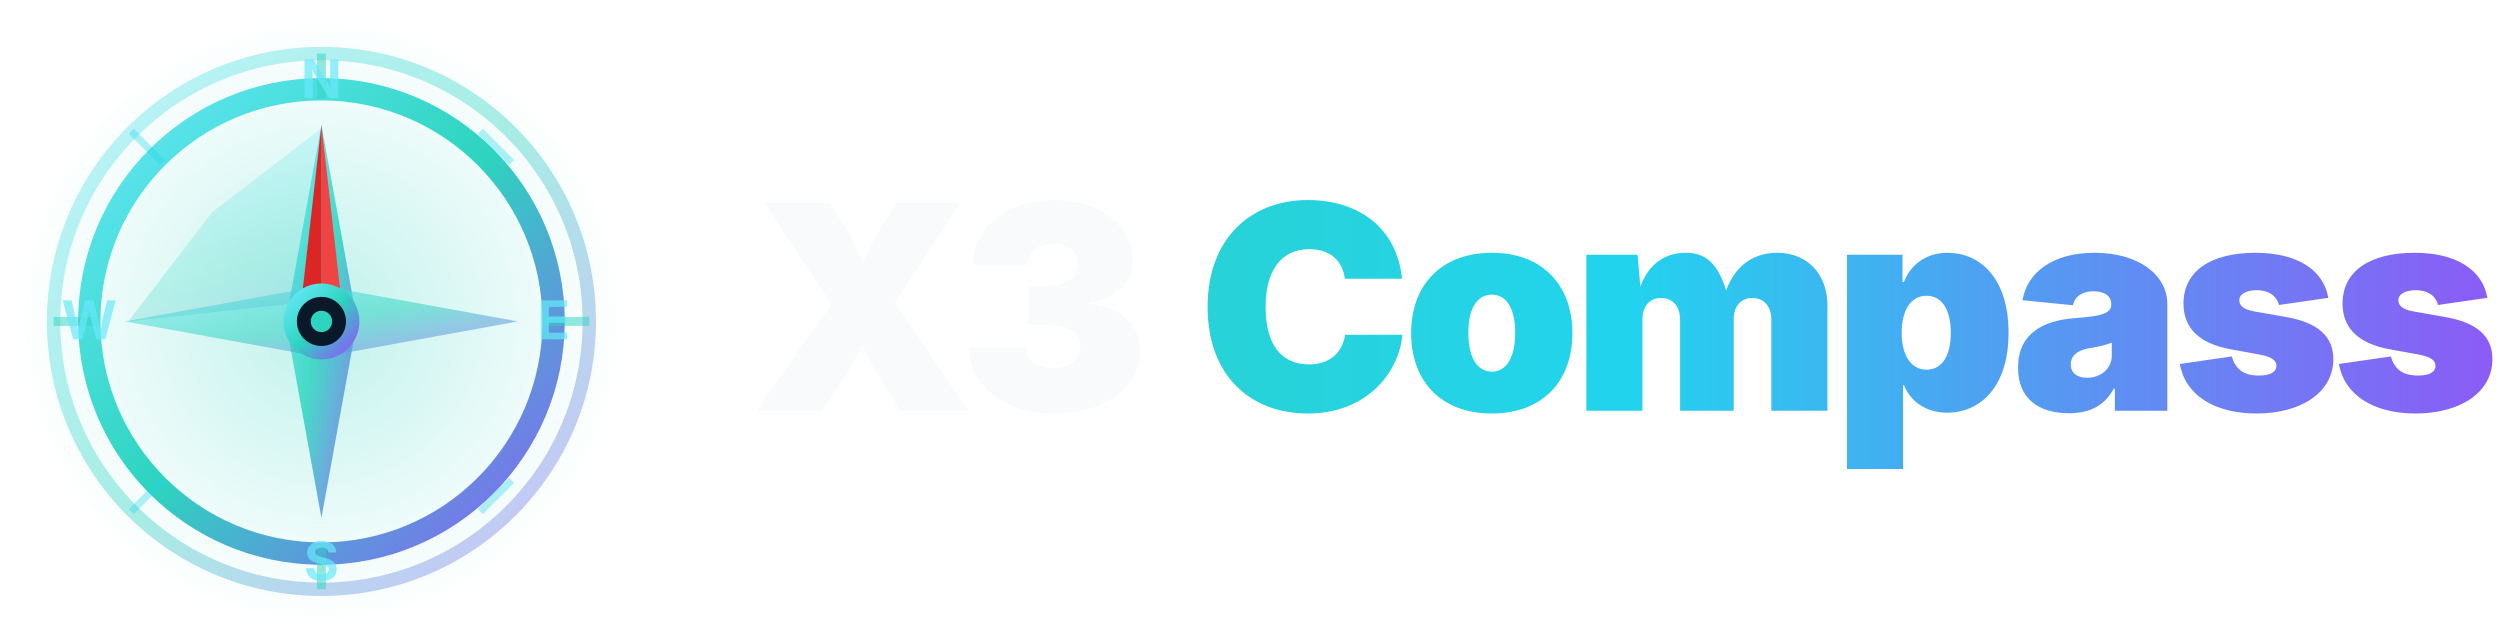
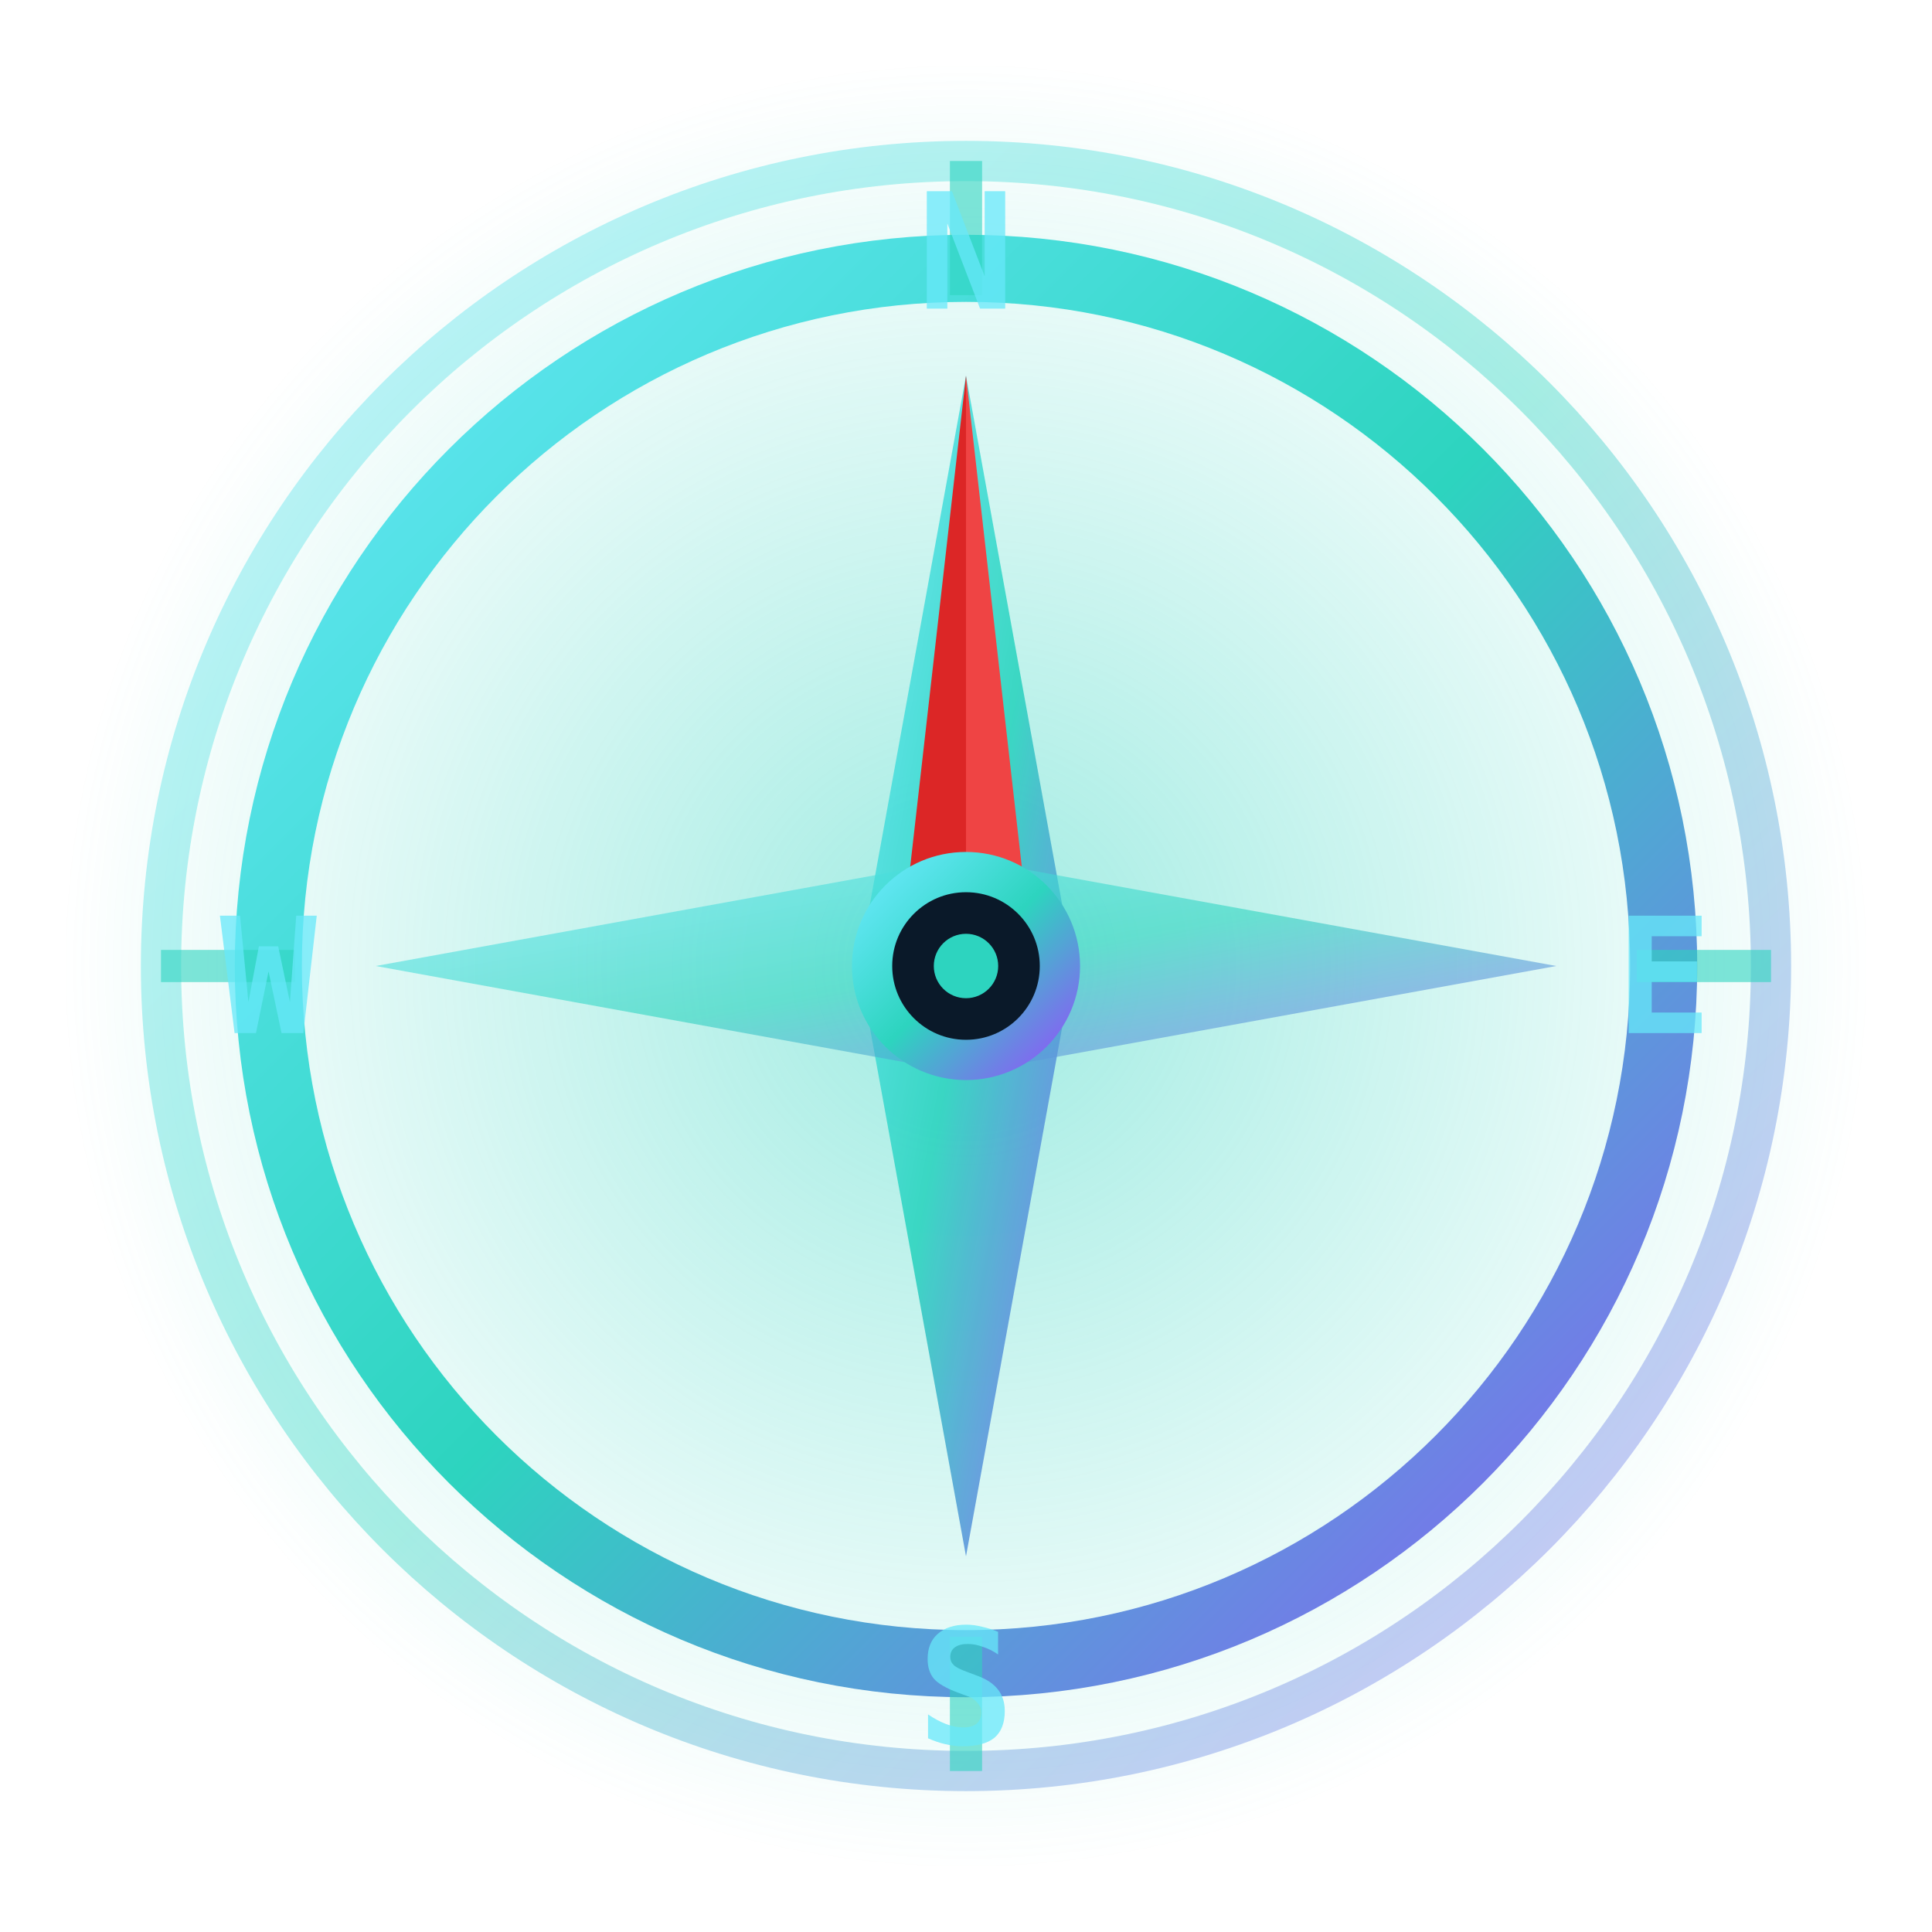
- <svg xmlns="http://www.w3.org/2000/svg" viewBox="0 0 280 72" fill="none" role="img" aria-label="X3 Compass">
+ <svg xmlns="http://www.w3.org/2000/svg" viewBox="0 0 72 72" fill="none" role="img" aria-label="X3 Compass">
  <defs>
-     <linearGradient id="needle" x1="0" y1="0" x2="0" y2="1">
-       <stop offset="0%" stop-color="#EF4444" />
-       <stop offset="50%" stop-color="#EF4444" />
-       <stop offset="50.01%" stop-color="#F8FAFC" />
-       <stop offset="100%" stop-color="#F8FAFC" />
-     </linearGradient>
    <linearGradient id="rose" x1="0" y1="0" x2="1" y2="1">
      <stop offset="0%" stop-color="#67E8F9" />
      <stop offset="50%" stop-color="#2DD4BF" />
      <stop offset="100%" stop-color="#8B5CF6" />
    </linearGradient>
-     <linearGradient id="word" x1="0" y1="0" x2="1" y2="0">
-       <stop offset="0%" stop-color="#2DD4BF" />
-       <stop offset="50%" stop-color="#22D3EE" />
-       <stop offset="100%" stop-color="#8B5CF6" />
-     </linearGradient>
    <radialGradient id="glow" cx="0.5" cy="0.5" r="0.5">
-       <stop offset="0%" stop-color="#2DD4BF" stop-opacity="0.3" />
+       <stop offset="0%" stop-color="#2DD4BF" stop-opacity="0.45" />
      <stop offset="100%" stop-color="#2DD4BF" stop-opacity="0" />
    </radialGradient>
  </defs>
  <circle cx="36" cy="36" r="34" fill="url(#glow)" />
  <circle cx="36" cy="36" r="30" stroke="url(#rose)" stroke-width="1.5" fill="none" opacity="0.4" />
  <circle cx="36" cy="36" r="26" stroke="url(#rose)" stroke-width="2.5" fill="none" />
-   <g stroke="#2DD4BF" stroke-width="1" opacity="0.5">
+   <g stroke="#2DD4BF" stroke-width="1.2" opacity="0.6">
    <line x1="36" y1="6" x2="36" y2="11" />
    <line x1="36" y1="61" x2="36" y2="66" />
    <line x1="6" y1="36" x2="11" y2="36" />
    <line x1="61" y1="36" x2="66" y2="36" />
  </g>
-   <g stroke="#22D3EE" stroke-width="0.8" opacity="0.35">
-     <line x1="14.7" y1="14.7" x2="18.2" y2="18.2" />
-     <line x1="53.8" y1="14.7" x2="57.3" y2="18.2" />
-     <line x1="14.7" y1="57.3" x2="18.2" y2="53.8" />
-     <line x1="53.8" y1="57.3" x2="57.3" y2="53.8" />
+   <g font-family="ui-monospace, monospace" font-size="6" font-weight="700" fill="#67E8F9" opacity="0.75">
+     <text x="36" y="11.5" text-anchor="middle">N</text>
+     <text x="36" y="65" text-anchor="middle">S</text>
+     <text x="10" y="38.5" text-anchor="middle">W</text>
+     <text x="62" y="38.5" text-anchor="middle">E</text>
  </g>
-   <g font-family="Inter, sans-serif" font-size="6" font-weight="700" fill="#67E8F9" opacity="0.7">
-     <text x="36" y="11" text-anchor="middle">N</text>
-     <text x="36" y="65" text-anchor="middle">S</text>
-     <text x="10" y="38" text-anchor="middle">W</text>
-     <text x="62" y="38" text-anchor="middle">E</text>
-   </g>
-   <path d="M36 14 L40 36 L36 58 L32 36 Z" fill="url(#rose)" opacity="0.85" />
-   <path d="M14 36 L36 32 L58 36 L36 40 Z" fill="url(#rose)" opacity="0.55" />
-   <path d="M20.7 20.7 L36 33 L33 36 L20.7 51.3 L18.7 36 Z" fill="url(#rose)" opacity="0.25" transform="rotate(45 36 36)" />
+   <path d="M36 14 L40 36 L36 58 L32 36 Z" fill="url(#rose)" opacity="0.9" />
+   <path d="M14 36 L36 32 L58 36 L36 40 Z" fill="url(#rose)" opacity="0.6" />
  <path d="M36 14 L38.5 36 L36 36 Z" fill="#EF4444" />
  <path d="M36 14 L33.5 36 L36 36 Z" fill="#DC2626" />
  <circle cx="36" cy="36" r="3.5" fill="#0A1929" stroke="url(#rose)" stroke-width="1.5" />
  <circle cx="36" cy="36" r="1.2" fill="#2DD4BF" />
-   <text x="84" y="46" font-family="Inter, system-ui, sans-serif" font-weight="900" font-size="32" letter-spacing="-1" fill="#F8FAFC">X3 <tspan fill="url(#word)">Compass</tspan>
-   </text>
</svg>
